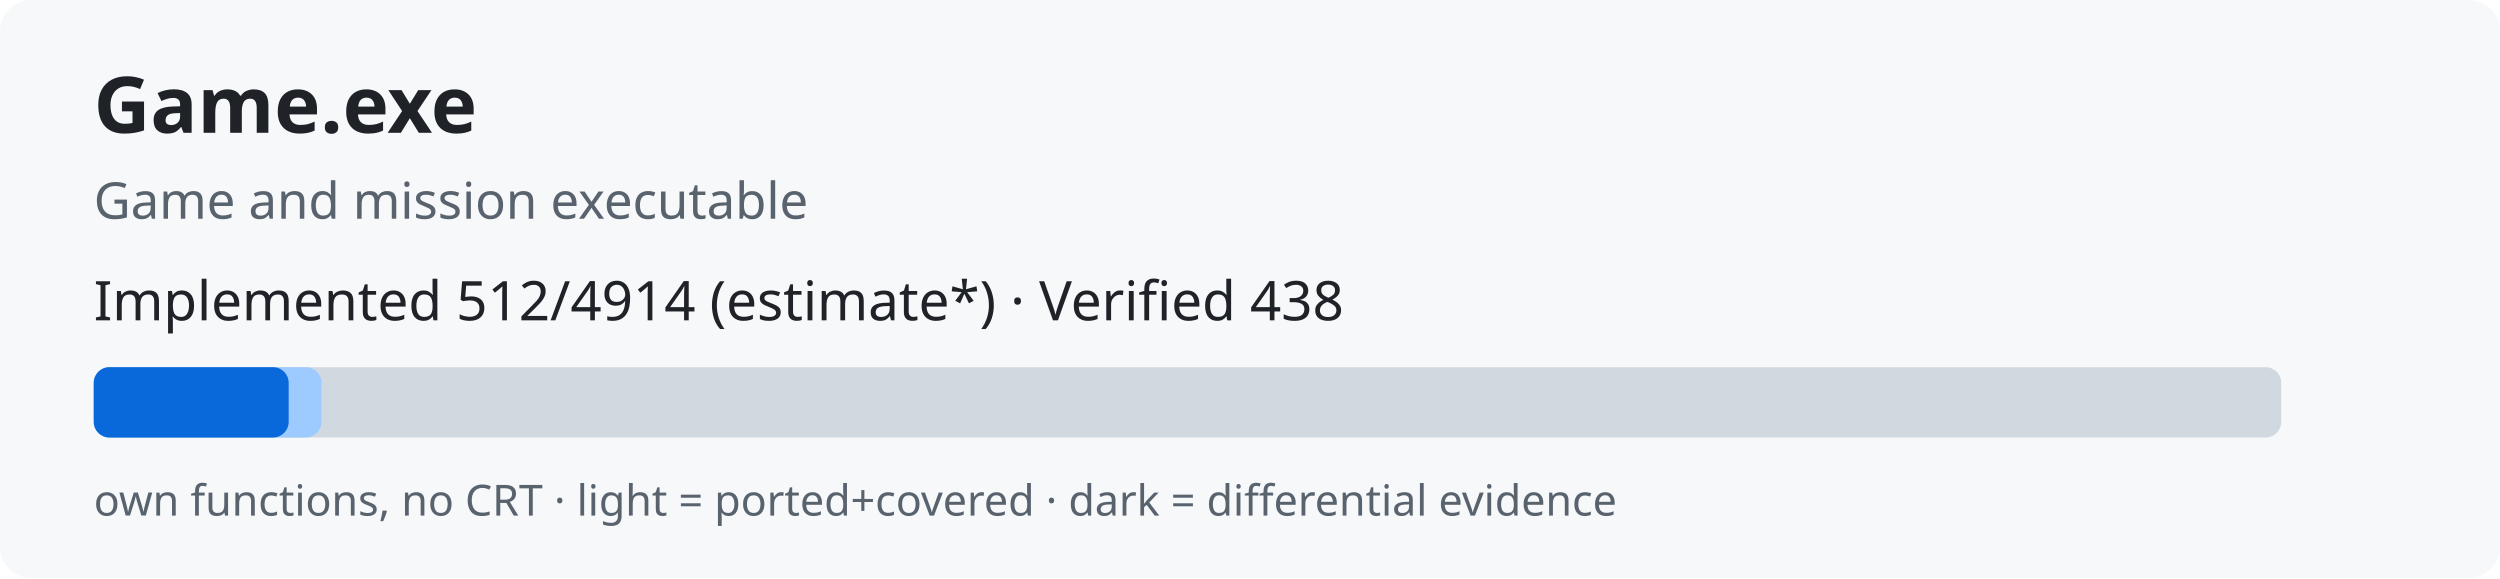
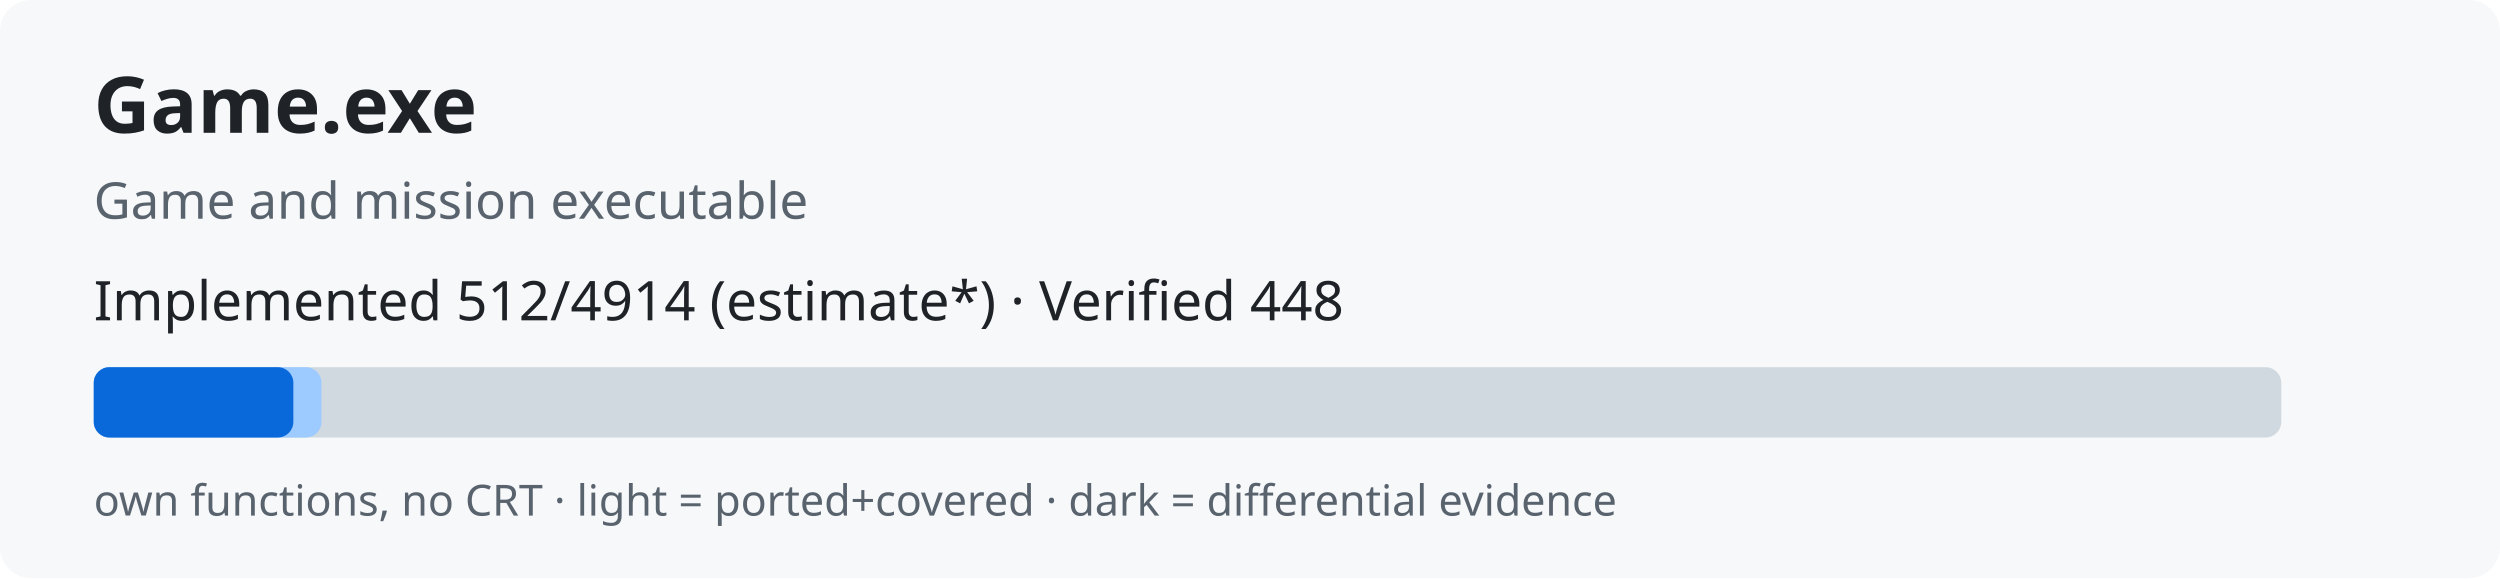
<svg xmlns="http://www.w3.org/2000/svg" width="640" height="148" role="img">
  <rect width="640" height="148" rx="8" fill="#f6f8fa" />
  <text x="24" y="34" font-family="sans-serif" font-size="20" font-weight="bold" fill="#1f2328">Game.exe</text>
  <text x="24" y="56" font-family="sans-serif" font-size="13" fill="#59636e">Game and mission executable</text>
-   <text x="24" y="82" font-family="sans-serif" font-size="14" fill="#1f2328">Implemented 512/4914 (estimate*) · Verified 438</text>
+   <text x="24" y="82" font-family="sans-serif" font-size="14" fill="#1f2328">Implemented 512/4914 (estimate*) · Verified 448</text>
  <rect x="24" y="94" width="560" height="18" rx="4" fill="#d1d9e0" />
  <rect x="24" y="94" width="58.3" height="18" rx="4" fill="#9ecbff" />
-   <rect x="24" y="94" width="49.9" height="18" rx="4" fill="#0969da" />
+   <rect x="24" y="94" width="51.1" height="18" rx="4" fill="#0969da" />
  <text x="24" y="132" font-family="sans-serif" font-size="11" fill="#59636e">own functions, no CRT · light = ported+covered · dark = differential evidence</text>
</svg>
